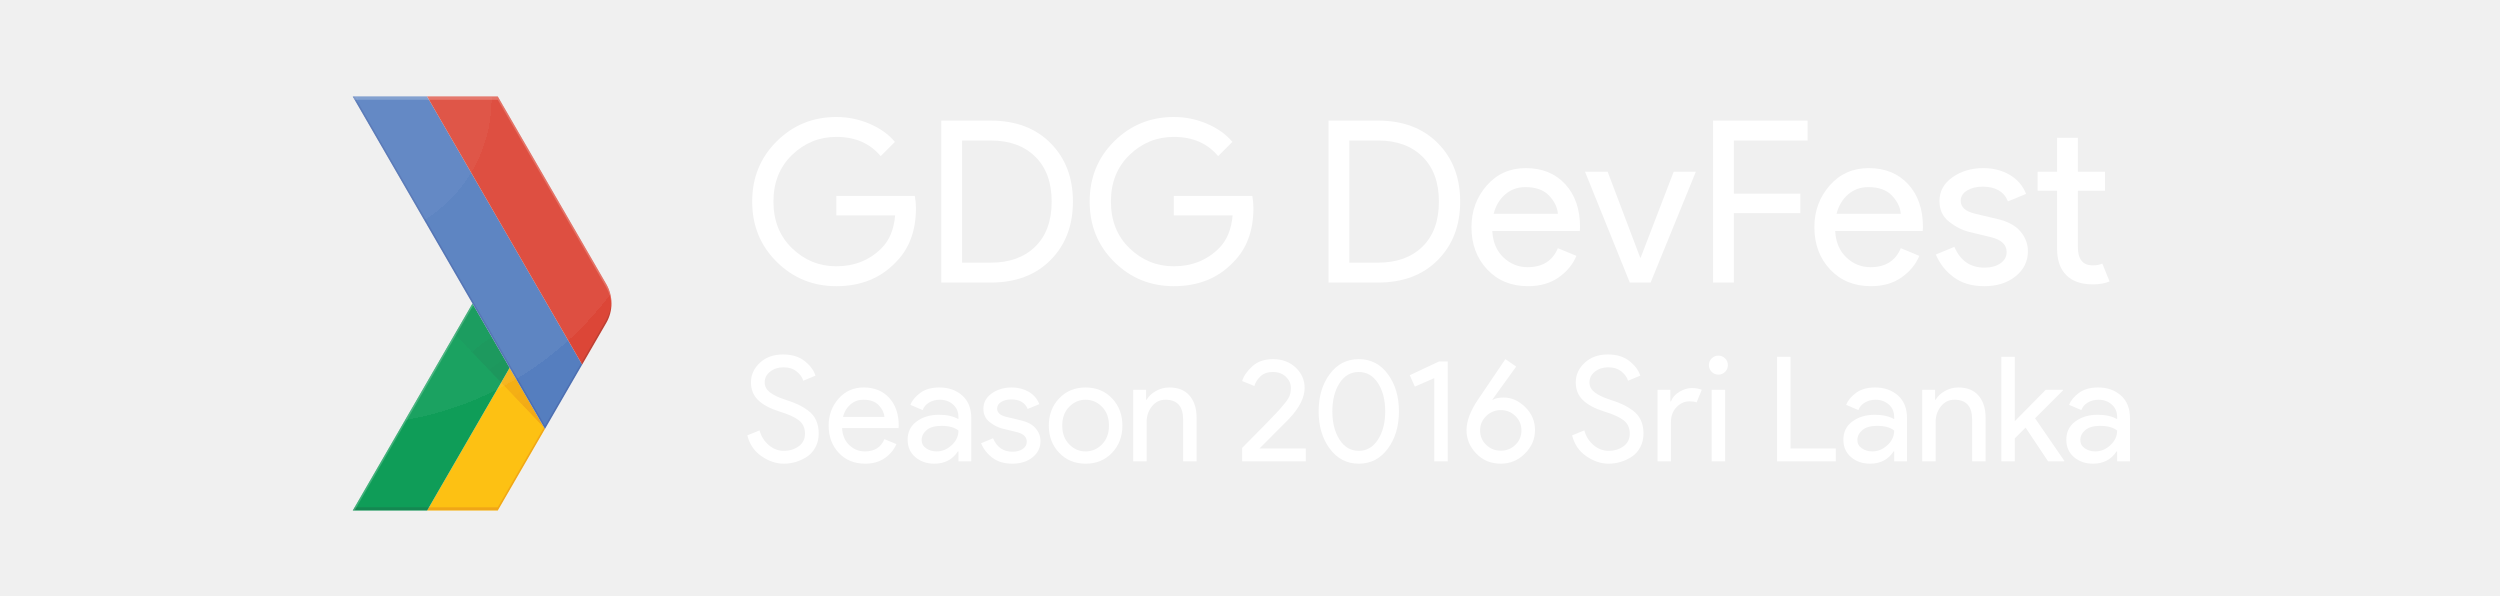
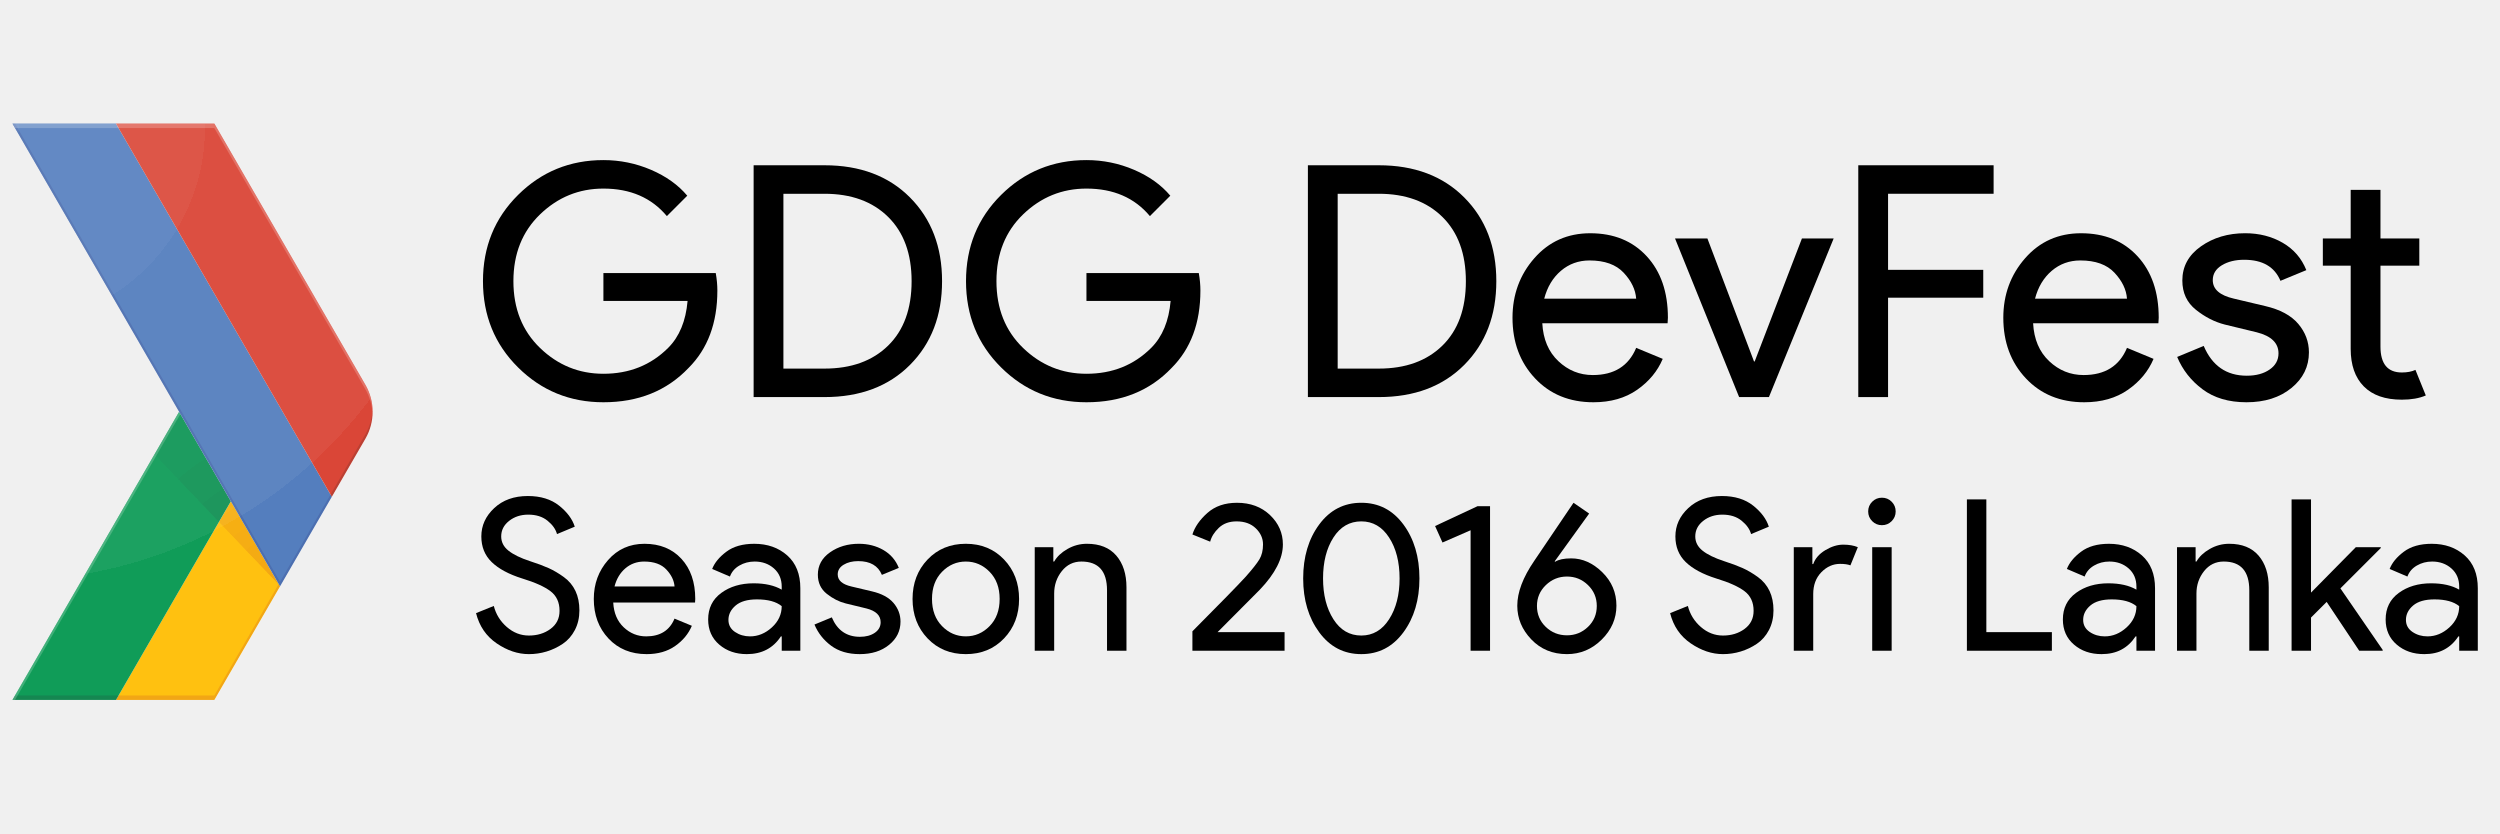
- <svg xmlns="http://www.w3.org/2000/svg" xmlns:xlink="http://www.w3.org/1999/xlink" version="1.1" id="Layer_1" x="0px" y="0px" width="839px" height="200px" viewBox="0 0 839 200" enable-background="new 0 0 839 200" xml:space="preserve">
+ <svg xmlns="http://www.w3.org/2000/svg" xmlns:xlink="http://www.w3.org/1999/xlink" version="1.1" id="Layer_4" x="0px" y="0px" width="240px" height="80px" viewBox="0 0 240 80" enable-background="new 0 0 240 80" xml:space="preserve">
  <g>
    <defs>
-       <path id="SVGID_1_" d="M118.376,32.396l40.183,69.469l-40.183,69.47h48.681l36.406-62.957c2.334-4.027,2.334-8.999,0-13.025    l-36.406-62.956H118.376z" />
+       <path id="SVGID_1_" d="M1.19,11.863l16.003,27.666L1.19,67.194h19.387l14.499-25.072c0.93-1.604,0.93-3.583,0-5.187L20.577,11.863    H1.19z" />
    </defs>
    <clipPath id="SVGID_2_">
      <use xlink:href="#SVGID_1_" overflow="visible" />
    </clipPath>
-     <polygon clip-path="url(#SVGID_2_)" fill="#FDC113" points="182.579,143.403 171.042,123.443 143.341,171.334 167.057,171.334    182.895,143.945  " />
-     <polygon clip-path="url(#SVGID_2_)" fill="#0F9D58" points="158.559,101.864 171.042,123.443 143.341,171.334 118.376,171.334  " />
+     <polygon clip-path="url(#SVGID_2_)" fill="#FFC110" points="26.759,56.071 22.164,48.122 11.132,67.194 20.577,67.194    26.884,56.288  " />
+     <polygon clip-path="url(#SVGID_2_)" fill="#109C58" points="17.193,39.529 22.164,48.122 11.132,67.194 1.19,67.194  " />
    <g clip-path="url(#SVGID_2_)">
      <defs>
-         <rect id="SVGID_3_" x="-20.496" y="-142.652" width="750.489" height="486.279" />
+         <rect id="SVGID_3_" x="-54.115" y="-57.849" width="298.88" height="193.659" />
      </defs>
      <clipPath id="SVGID_4_">
        <use xlink:href="#SVGID_3_" overflow="visible" />
      </clipPath>
      <g opacity="0.2" clip-path="url(#SVGID_4_)" enable-background="new    ">
        <g>
          <defs>
-             <rect id="SVGID_5_" x="143.341" y="143.403" width="39.553" height="27.931" />
+             <rect id="SVGID_5_" x="11.132" y="56.071" width="15.752" height="11.123" />
          </defs>
          <clipPath id="SVGID_6_">
            <use xlink:href="#SVGID_5_" overflow="visible" />
          </clipPath>
-           <polygon clip-path="url(#SVGID_6_)" fill="#BE3B26" points="167.057,170.247 143.97,170.247 143.341,171.334 167.057,171.334       182.895,143.945 182.579,143.403     " />
+           <polygon clip-path="url(#SVGID_6_)" fill="#BD3A27" points="20.577,66.763 11.383,66.763 11.132,67.194 20.577,67.194       26.884,56.288 26.759,56.071     " />
        </g>
      </g>
      <g opacity="0.2" clip-path="url(#SVGID_4_)" enable-background="new    ">
        <g>
          <defs>
-             <rect id="SVGID_7_" x="118.376" y="170.247" width="25.594" height="1.087" />
+             <rect id="SVGID_7_" x="1.19" y="66.763" width="10.193" height="0.432" />
          </defs>
          <clipPath id="SVGID_8_">
            <use xlink:href="#SVGID_7_" overflow="visible" />
          </clipPath>
-           <polygon clip-path="url(#SVGID_8_)" fill="#273238" points="119.006,170.247 118.376,171.334 143.341,171.334 143.97,170.247           " />
+           <polygon clip-path="url(#SVGID_8_)" fill="#263238" points="1.441,66.763 1.19,67.194 11.132,67.194 11.383,66.763     " />
        </g>
      </g>
      <g opacity="0.2" clip-path="url(#SVGID_4_)" enable-background="new    ">
        <g>
          <defs>
-             <rect id="SVGID_9_" x="118.376" y="101.864" width="40.497" height="69.47" />
+             <rect id="SVGID_9_" x="1.19" y="39.529" width="16.128" height="27.666" />
          </defs>
          <clipPath id="SVGID_10_">
            <use xlink:href="#SVGID_9_" overflow="visible" />
          </clipPath>
-           <polygon clip-path="url(#SVGID_10_)" fill="#FFFFFF" points="118.376,171.334 119.006,171.334 158.873,102.407 158.559,101.864           " />
+           <polygon clip-path="url(#SVGID_10_)" fill="#FFFFFF" points="1.19,67.194 1.441,67.194 17.318,39.745 17.193,39.529     " />
        </g>
      </g>
    </g>
    <g clip-path="url(#SVGID_2_)">
      <defs>
-         <polygon id="SVGID_11_" points="182.895,143.945 182.895,143.945 171.042,123.443 168.132,128.47    " />
+         <polygon id="SVGID_11_" points="26.884,56.288 26.884,56.288 22.164,48.122 21.005,50.124    " />
      </defs>
      <clipPath id="SVGID_12_">
        <use xlink:href="#SVGID_11_" overflow="visible" />
      </clipPath>
      <defs>
-         <filter id="Adobe_OpacityMaskFilter" filterUnits="userSpaceOnUse" x="168.132" y="123.443" width="14.762" height="20.502">
+         <filter id="Adobe_OpacityMaskFilter" filterUnits="userSpaceOnUse" x="21.005" y="48.122" width="5.879" height="8.166">
          <feColorMatrix type="matrix" values="1 0 0 0 0  0 1 0 0 0  0 0 1 0 0  0 0 0 1 0" />
        </filter>
      </defs>
-       <mask maskUnits="userSpaceOnUse" x="168.132" y="123.443" width="14.762" height="20.502" id="SVGID_13_">
+       <mask maskUnits="userSpaceOnUse" x="21.005" y="48.122" width="5.879" height="8.166" id="SVGID_13_">
        <g filter="url(#Adobe_OpacityMaskFilter)">
-           <radialGradient id="SVGID_14_" cx="72.228" cy="324.088" r="1.045" gradientTransform="matrix(44.2635 0 0 44.2635 -3014.344 -14201.688)" gradientUnits="userSpaceOnUse">
+           <radialGradient id="SVGID_14_" cx="-224.028" cy="262.978" r="0.454" gradientTransform="matrix(44.2635 0 0 44.2635 9943.056 -11584.243)" gradientUnits="userSpaceOnUse">
            <stop offset="0" style="stop-color:#333333" />
            <stop offset="1" style="stop-color:#050505" />
          </radialGradient>
-           <rect x="168.132" y="123.443" clip-path="url(#SVGID_12_)" fill="url(#SVGID_14_)" width="14.762" height="20.502" />
+           <rect x="21.005" y="48.122" clip-path="url(#SVGID_12_)" fill="url(#SVGID_14_)" width="5.879" height="8.166" />
        </g>
      </mask>
-       <radialGradient id="SVGID_15_" cx="72.227" cy="324.09" r="1.113" gradientTransform="matrix(44.2635 0 0 44.2635 -3014.281 -14201.812)" gradientUnits="userSpaceOnUse">
-         <stop offset="0" style="stop-color:#BE3B26" />
-         <stop offset="1" style="stop-color:#BE3B26" />
+       <radialGradient id="SVGID_15_" cx="-224.029" cy="262.983" r="0.366" gradientTransform="matrix(44.2635 0 0 44.2635 9943.118 -11584.368)" gradientUnits="userSpaceOnUse">
+         <stop offset="0" style="stop-color:#BD3A27" />
+         <stop offset="1" style="stop-color:#BD3A27" />
      </radialGradient>
-       <rect x="168.132" y="123.443" clip-path="url(#SVGID_12_)" mask="url(#SVGID_13_)" fill="url(#SVGID_15_)" width="14.762" height="20.502" />
+       <rect x="21.005" y="48.122" clip-path="url(#SVGID_12_)" mask="url(#SVGID_13_)" fill="url(#SVGID_15_)" width="5.879" height="8.166" />
    </g>
    <g clip-path="url(#SVGID_2_)">
      <defs>
-         <polygon id="SVGID_16_" points="168.132,128.47 171.042,123.443 158.559,101.864 152.599,112.176    " />
+         <polygon id="SVGID_16_" points="21.005,50.124 22.164,48.122 17.193,39.529 14.819,43.636    " />
      </defs>
      <clipPath id="SVGID_17_">
        <use xlink:href="#SVGID_16_" overflow="visible" />
      </clipPath>
      <defs>
-         <filter id="Adobe_OpacityMaskFilter_1_" filterUnits="userSpaceOnUse" x="152.599" y="101.864" width="18.443" height="26.605">
+         <filter id="Adobe_OpacityMaskFilter_1_" filterUnits="userSpaceOnUse" x="14.819" y="39.529" width="7.345" height="10.595">
          <feColorMatrix type="matrix" values="1 0 0 0 0  0 1 0 0 0  0 0 1 0 0  0 0 0 1 0" />
        </filter>
      </defs>
-       <mask maskUnits="userSpaceOnUse" x="152.599" y="101.864" width="18.443" height="26.605" id="SVGID_18_">
+       <mask maskUnits="userSpaceOnUse" x="14.819" y="39.529" width="7.345" height="10.595" id="SVGID_18_">
        <g filter="url(#Adobe_OpacityMaskFilter_1_)">
-           <radialGradient id="SVGID_19_" cx="72.24" cy="324.086" r="1.084" gradientTransform="matrix(44.6228 0 0 44.6228 -3040.938 -14317.812)" gradientUnits="userSpaceOnUse">
+           <radialGradient id="SVGID_19_" cx="-224.041" cy="262.978" r="0.431" gradientTransform="matrix(44.6228 0 0 44.6228 10024.064 -11678.635)" gradientUnits="userSpaceOnUse">
            <stop offset="0" style="stop-color:#333333" />
            <stop offset="1" style="stop-color:#050505" />
          </radialGradient>
-           <rect x="152.599" y="101.864" clip-path="url(#SVGID_17_)" fill="url(#SVGID_19_)" width="18.443" height="26.605" />
+           <rect x="14.819" y="39.529" clip-path="url(#SVGID_17_)" fill="url(#SVGID_19_)" width="7.345" height="10.595" />
        </g>
      </mask>
-       <radialGradient id="SVGID_20_" cx="72.241" cy="324.088" r="1.086" gradientTransform="matrix(44.6228 0 0 44.6228 -3040.969 -14317.844)" gradientUnits="userSpaceOnUse">
-         <stop offset="0" style="stop-color:#273238" />
-         <stop offset="1" style="stop-color:#273238" />
+       <radialGradient id="SVGID_20_" cx="-224.04" cy="262.981" r="0.433" gradientTransform="matrix(44.6228 0 0 44.6228 10024.032 -11678.666)" gradientUnits="userSpaceOnUse">
+         <stop offset="0" style="stop-color:#263238" />
+         <stop offset="1" style="stop-color:#263238" />
      </radialGradient>
-       <rect x="152.599" y="101.864" clip-path="url(#SVGID_17_)" mask="url(#SVGID_18_)" fill="url(#SVGID_20_)" width="18.443" height="26.605" />
+       <rect x="14.819" y="39.529" clip-path="url(#SVGID_17_)" mask="url(#SVGID_18_)" fill="url(#SVGID_20_)" width="7.345" height="10.595" />
    </g>
-     <polygon clip-path="url(#SVGID_2_)" fill="#557EBF" points="143.341,32.396 118.376,32.396 182.895,143.945 195.366,122.379    195.377,122.359  " />
+     <polygon clip-path="url(#SVGID_2_)" fill="#547EBE" points="11.132,11.863 1.19,11.863 26.884,56.288 31.851,47.698 31.855,47.69     " />
    <g clip-path="url(#SVGID_2_)">
      <defs>
-         <rect id="SVGID_21_" x="-20.496" y="-142.652" width="750.489" height="486.279" />
+         <rect id="SVGID_21_" x="-54.115" y="-57.849" width="298.88" height="193.659" />
      </defs>
      <clipPath id="SVGID_22_">
        <use xlink:href="#SVGID_21_" overflow="visible" />
      </clipPath>
-       <path clip-path="url(#SVGID_22_)" fill="#DC4637" d="M203.463,108.377c2.334-4.027,2.334-8.999,0-13.025l-36.406-62.956h-23.716    l52.036,89.964L203.463,108.377z" />
+       <path clip-path="url(#SVGID_22_)" fill="#DA4637" d="M35.076,42.122c0.93-1.604,0.93-3.583,0-5.187L20.577,11.863h-9.445    L31.855,47.69L35.076,42.122z" />
      <g opacity="0.2" clip-path="url(#SVGID_22_)" enable-background="new    ">
        <g>
          <defs>
-             <rect id="SVGID_23_" x="118.376" y="32.396" width="77.001" height="111.55" />
+             <rect id="SVGID_23_" x="1.19" y="11.863" width="30.666" height="44.425" />
          </defs>
          <clipPath id="SVGID_24_">
            <use xlink:href="#SVGID_23_" overflow="visible" />
          </clipPath>
-           <polygon clip-path="url(#SVGID_24_)" fill="#2D3079" points="195.377,122.359 195.062,121.827 182.895,142.859 119.006,32.396       118.376,32.396 182.895,143.945 195.366,122.379     " />
+           <polygon clip-path="url(#SVGID_24_)" fill="#2D3079" points="31.855,47.69 31.73,47.479 26.884,55.854 1.441,11.863       1.19,11.863 26.884,56.288 31.851,47.698     " />
        </g>
      </g>
      <g opacity="0.2" clip-path="url(#SVGID_22_)" enable-background="new    ">
        <g>
          <defs>
-             <rect id="SVGID_25_" x="118.376" y="32.396" width="86.813" height="70.012" />
+             <rect id="SVGID_25_" x="1.19" y="11.863" width="34.573" height="27.882" />
          </defs>
          <clipPath id="SVGID_26_">
            <use xlink:href="#SVGID_25_" overflow="visible" />
          </clipPath>
-           <path clip-path="url(#SVGID_26_)" fill="#FFFFFF" d="M167.057,33.482l36.406,62.955c1.074,1.856,1.629,3.906,1.715,5.97      c0.097-2.432-0.455-4.886-1.715-7.056l-36.406-62.956h-48.681l0.63,1.087H167.057z" />
+           <path clip-path="url(#SVGID_26_)" fill="#FFFFFF" d="M20.577,12.296l14.499,25.072c0.428,0.739,0.649,1.556,0.683,2.377      c0.039-0.968-0.181-1.946-0.683-2.81L20.577,11.863H1.19l0.251,0.433H20.577z" />
        </g>
      </g>
      <g opacity="0.2" clip-path="url(#SVGID_22_)" enable-background="new    ">
        <g>
          <defs>
-             <rect id="SVGID_27_" x="195.062" y="101.321" width="10.127" height="21.038" />
+             <rect id="SVGID_27_" x="31.73" y="39.313" width="4.033" height="8.378" />
          </defs>
          <clipPath id="SVGID_28_">
            <use xlink:href="#SVGID_27_" overflow="visible" />
          </clipPath>
-           <path clip-path="url(#SVGID_28_)" fill="#3F2723" d="M195.377,122.359l8.086-13.982c1.261-2.17,1.813-4.624,1.715-7.056      c-0.086,2.063-0.641,4.113-1.715,5.97l-8.401,14.536L195.377,122.359z" />
+           <path clip-path="url(#SVGID_28_)" fill="#3E2723" d="M31.855,47.69l3.22-5.568c0.502-0.864,0.722-1.841,0.683-2.81      c-0.034,0.822-0.255,1.638-0.683,2.377l-3.346,5.79L31.855,47.69z" />
        </g>
      </g>
    </g>
    <defs>
-       <filter id="Adobe_OpacityMaskFilter_2_" filterUnits="userSpaceOnUse" x="118.376" y="32.396" width="87.421" height="138.938">
+       <filter id="Adobe_OpacityMaskFilter_2_" filterUnits="userSpaceOnUse" x="1.19" y="11.863" width="34.815" height="55.331">
        <feColorMatrix type="matrix" values="1 0 0 0 0  0 1 0 0 0  0 0 1 0 0  0 0 0 1 0" />
      </filter>
    </defs>
-     <mask maskUnits="userSpaceOnUse" x="118.376" y="32.396" width="87.421" height="138.938" id="SVGID_29_">
+     <mask maskUnits="userSpaceOnUse" x="1.19" y="11.863" width="34.815" height="55.331" id="SVGID_29_">
      <g filter="url(#Adobe_OpacityMaskFilter_2_)">
-         <radialGradient id="SVGID_30_" cx="73.377" cy="323.964" r="1.086" gradientTransform="matrix(134.3503 0 0 134.3503 -9741 -43491.25)" gradientUnits="userSpaceOnUse">
+         <radialGradient id="SVGID_30_" cx="-224.761" cy="263.757" r="0.433" gradientTransform="matrix(134.3503 0 0 134.3503 30197.449 -35423.574)" gradientUnits="userSpaceOnUse">
          <stop offset="0" style="stop-color:#1A1A1A" />
          <stop offset="1" style="stop-color:#000000" />
        </radialGradient>
-         <rect x="118.376" y="32.396" clip-path="url(#SVGID_2_)" fill="url(#SVGID_30_)" width="87.421" height="138.938" />
+         <rect x="1.19" y="11.863" clip-path="url(#SVGID_2_)" fill="url(#SVGID_30_)" width="34.815" height="55.331" />
      </g>
    </mask>
-     <radialGradient id="SVGID_31_" cx="73.377" cy="323.964" r="1.086" gradientTransform="matrix(134.3503 0 0 134.3503 -9741 -43491.25)" gradientUnits="userSpaceOnUse">
+     <radialGradient id="SVGID_31_" cx="-224.761" cy="263.757" r="0.433" gradientTransform="matrix(134.3503 0 0 134.3503 30197.449 -35423.574)" gradientUnits="userSpaceOnUse">
      <stop offset="0" style="stop-color:#FFFFFF" />
      <stop offset="1" style="stop-color:#FFFFFF" />
    </radialGradient>
-     <rect x="118.376" y="32.396" clip-path="url(#SVGID_2_)" mask="url(#SVGID_29_)" fill="url(#SVGID_31_)" width="87.421" height="138.938" />
+     <rect x="1.19" y="11.863" clip-path="url(#SVGID_2_)" mask="url(#SVGID_29_)" fill="url(#SVGID_31_)" width="34.815" height="55.331" />
  </g>
  <g>
-     <path fill="#FFFFFF" d="M307.392,69.853c0,7.591-2.252,13.639-6.756,18.143c-5.112,5.365-11.766,8.046-19.964,8.046   c-7.845,0-14.512-2.72-20.002-8.16c-5.492-5.439-8.236-12.184-8.236-20.23c0-8.047,2.745-14.79,8.236-20.23   c5.491-5.439,12.158-8.16,20.002-8.16c3.896,0,7.616,0.759,11.159,2.277c3.542,1.518,6.376,3.542,8.502,6.073l-4.783,4.782   c-3.594-4.301-8.553-6.452-14.878-6.452c-5.719,0-10.666,2.011-14.84,6.035c-4.175,4.023-6.263,9.249-6.263,15.676   c0,6.427,2.087,11.652,6.263,15.675c4.175,4.023,9.121,6.035,14.84,6.035c6.073,0,11.133-2.024,15.182-6.073   c2.631-2.631,4.149-6.3,4.555-11.007h-19.737v-6.528h26.341C307.265,67.171,307.392,68.537,307.392,69.853z" />
-     <path fill="#FFFFFF" d="M315.893,94.827V40.475h16.625c8.35,0,15.03,2.518,20.041,7.553c5.01,5.036,7.515,11.576,7.515,19.623   c0,8.046-2.505,14.588-7.515,19.623c-5.01,5.036-11.69,7.553-20.041,7.553H315.893z M322.877,88.147h9.641   c6.274,0,11.247-1.796,14.917-5.39c3.669-3.593,5.503-8.628,5.503-15.106c0-6.427-1.834-11.45-5.503-15.068   c-3.67-3.618-8.642-5.428-14.917-5.428h-9.641V88.147z" />
-     <path fill="#FFFFFF" d="M420.648,69.853c0,7.591-2.252,13.639-6.756,18.143c-5.111,5.365-11.766,8.046-19.964,8.046   c-7.845,0-14.512-2.72-20.002-8.16c-5.492-5.439-8.236-12.184-8.236-20.23c0-8.047,2.745-14.79,8.236-20.23   c5.491-5.439,12.158-8.16,20.002-8.16c3.896,0,7.616,0.759,11.159,2.277c3.541,1.518,6.377,3.542,8.502,6.073l-4.783,4.782   c-3.594-4.301-8.552-6.452-14.878-6.452c-5.719,0-10.666,2.011-14.84,6.035c-4.175,4.023-6.263,9.249-6.263,15.676   c0,6.427,2.087,11.652,6.263,15.675c4.175,4.023,9.121,6.035,14.84,6.035c6.073,0,11.134-2.024,15.183-6.073   c2.631-2.631,4.148-6.3,4.555-11.007h-19.737v-6.528h26.341C420.521,67.171,420.648,68.537,420.648,69.853z" />
-     <path fill="#FFFFFF" d="M445.851,94.827V40.475h16.624c8.351,0,15.03,2.518,20.041,7.553c5.01,5.036,7.515,11.576,7.515,19.623   c0,8.046-2.505,14.588-7.515,19.623c-5.011,5.036-11.69,7.553-20.041,7.553H445.851z M452.834,88.147h9.641   c6.274,0,11.247-1.796,14.917-5.39c3.668-3.593,5.503-8.628,5.503-15.106c0-6.427-1.835-11.45-5.503-15.068   c-3.67-3.618-8.643-5.428-14.917-5.428h-9.641V88.147z" />
-     <path fill="#FFFFFF" d="M512.804,96.042c-5.618,0-10.186-1.872-13.702-5.617c-3.518-3.745-5.275-8.476-5.275-14.195   c0-5.415,1.707-10.07,5.123-13.967c3.416-3.896,7.781-5.845,13.095-5.845c5.516,0,9.932,1.797,13.247,5.39   c3.313,3.594,4.972,8.401,4.972,14.423l-0.076,1.291H500.81c0.201,3.746,1.454,6.706,3.758,8.881   c2.302,2.177,4.997,3.264,8.084,3.264c5.011,0,8.4-2.125,10.172-6.376l6.225,2.581c-1.214,2.885-3.214,5.302-5.996,7.25   C520.268,95.067,516.852,96.042,512.804,96.042z M522.823,71.75c-0.151-2.125-1.127-4.149-2.922-6.073   c-1.797-1.922-4.467-2.884-8.009-2.884c-2.581,0-4.82,0.81-6.718,2.429c-1.898,1.62-3.202,3.795-3.91,6.528H522.823z" />
-     <path fill="#FFFFFF" d="M546.963,94.827l-15.03-37.196h7.591l10.932,28.846h0.151l11.083-28.846h7.439l-15.183,37.196H546.963z" />
-     <path fill="#FFFFFF" d="M581.881,94.827h-6.983V40.475h31.73v6.68h-24.747v17.839h22.317v6.528h-22.317V94.827z" />
-     <path fill="#FFFFFF" d="M627.882,96.042c-5.618,0-10.186-1.872-13.702-5.617c-3.518-3.745-5.275-8.476-5.275-14.195   c0-5.415,1.707-10.07,5.123-13.967c3.416-3.896,7.781-5.845,13.095-5.845c5.516,0,9.932,1.797,13.247,5.39   c3.313,3.594,4.972,8.401,4.972,14.423l-0.076,1.291h-29.377c0.201,3.746,1.454,6.706,3.758,8.881   c2.302,2.177,4.997,3.264,8.084,3.264c5.011,0,8.4-2.125,10.172-6.376l6.225,2.581c-1.214,2.885-3.214,5.302-5.996,7.25   C635.346,95.067,631.93,96.042,627.882,96.042z M637.901,71.75c-0.151-2.125-1.127-4.149-2.922-6.073   c-1.797-1.922-4.467-2.884-8.009-2.884c-2.581,0-4.82,0.81-6.718,2.429c-1.898,1.62-3.202,3.795-3.91,6.528H637.901z" />
-     <path fill="#FFFFFF" d="M665.912,96.042c-4.149,0-7.579-1.013-10.285-3.036c-2.708-2.023-4.695-4.555-5.959-7.591l6.225-2.581   c1.974,4.656,5.338,6.983,10.096,6.983c2.176,0,3.959-0.48,5.352-1.442c1.392-0.96,2.088-2.226,2.088-3.795   c0-2.429-1.696-4.073-5.086-4.934l-7.516-1.822c-2.379-0.607-4.63-1.758-6.756-3.454c-2.125-1.695-3.188-3.985-3.188-6.87   c0-3.289,1.454-5.959,4.365-8.009c2.909-2.05,6.363-3.074,10.361-3.074c3.289,0,6.225,0.747,8.806,2.239   c2.581,1.493,4.428,3.632,5.542,6.415l-6.073,2.505c-1.366-3.289-4.201-4.934-8.502-4.934c-2.075,0-3.821,0.431-5.237,1.291   c-1.418,0.861-2.126,2.024-2.126,3.492c0,2.125,1.645,3.568,4.935,4.327l7.363,1.746c3.492,0.81,6.072,2.202,7.743,4.175   c1.67,1.974,2.505,4.201,2.505,6.68c0,3.34-1.366,6.124-4.1,8.35C673.731,94.928,670.213,96.042,665.912,96.042z" />
-     <path fill="#FFFFFF" d="M702.349,95.435c-3.897,0-6.869-1.037-8.919-3.112c-2.05-2.075-3.074-5.01-3.074-8.806V64.007h-6.528   v-6.376h6.528V46.244h6.983v11.387h9.109v6.376h-9.109v18.978c0,4.05,1.67,6.073,5.01,6.073c1.265,0,2.327-0.202,3.188-0.607   l2.43,5.997C706.448,95.104,704.575,95.435,702.349,95.435z" />
-     <path fill="#FFFFFF" d="M263.049,155.611c-2.548,0-5.039-0.833-7.472-2.499c-2.434-1.666-4.026-4.001-4.778-7.007l4.116-1.666   c0.49,1.928,1.495,3.552,3.014,4.875s3.226,1.984,5.12,1.984c1.96,0,3.634-0.515,5.023-1.543c1.388-1.029,2.082-2.426,2.082-4.189   c0-1.96-0.694-3.471-2.082-4.533c-1.389-1.061-3.585-2.049-6.591-2.964c-3.104-0.98-5.456-2.246-7.056-3.798   c-1.601-1.551-2.401-3.535-2.401-5.953c0-2.516,0.996-4.704,2.989-6.566c1.992-1.861,4.589-2.793,7.791-2.793   c2.972,0,5.39,0.743,7.252,2.229c1.862,1.487,3.07,3.111,3.626,4.876l-4.116,1.715c-0.294-1.11-1.021-2.14-2.18-3.087   c-1.16-0.947-2.655-1.421-4.484-1.421c-1.731,0-3.209,0.482-4.434,1.445c-1.225,0.964-1.838,2.164-1.838,3.602   c0,1.307,0.563,2.409,1.69,3.308c1.127,0.898,2.785,1.707,4.974,2.425c1.731,0.557,3.177,1.095,4.336,1.617   c1.159,0.523,2.335,1.218,3.528,2.083c1.192,0.865,2.09,1.943,2.695,3.233c0.604,1.291,0.907,2.785,0.907,4.483   c0,1.699-0.352,3.219-1.054,4.558c-0.703,1.34-1.634,2.4-2.793,3.185c-1.16,0.784-2.41,1.381-3.749,1.789   C265.826,155.406,264.454,155.611,263.049,155.611z" />
-     <path fill="#FFFFFF" d="M290.342,155.611c-3.626,0-6.575-1.208-8.845-3.626c-2.271-2.417-3.405-5.472-3.405-9.163   c0-3.495,1.103-6.5,3.308-9.017c2.205-2.515,5.022-3.772,8.452-3.772c3.561,0,6.411,1.16,8.551,3.479   c2.139,2.32,3.209,5.424,3.209,9.311l-0.049,0.833H282.6c0.13,2.418,0.939,4.329,2.426,5.732c1.486,1.405,3.226,2.107,5.218,2.107   c3.234,0,5.422-1.372,6.566-4.116l4.018,1.666c-0.784,1.862-2.075,3.423-3.871,4.68   C295.16,154.981,292.955,155.611,290.342,155.611z M296.81,139.931c-0.098-1.371-0.727-2.678-1.886-3.92   c-1.16-1.24-2.883-1.861-5.169-1.861c-1.666,0-3.112,0.522-4.337,1.567c-1.225,1.046-2.066,2.45-2.523,4.214H296.81z" />
-     <path fill="#FFFFFF" d="M313.567,155.611c-2.548,0-4.679-0.735-6.395-2.205c-1.715-1.47-2.572-3.413-2.572-5.831   c0-2.613,1.012-4.663,3.038-6.149c2.025-1.486,4.524-2.229,7.497-2.229c2.646,0,4.818,0.49,6.517,1.47v-0.686   c0-1.765-0.604-3.177-1.813-4.239c-1.209-1.061-2.695-1.592-4.459-1.592c-1.307,0-2.491,0.311-3.552,0.931   c-1.062,0.621-1.789,1.47-2.181,2.548l-4.116-1.764c0.555-1.438,1.649-2.769,3.283-3.993c1.633-1.226,3.789-1.838,6.468-1.838   c3.07,0,5.618,0.898,7.644,2.695c2.025,1.797,3.038,4.328,3.038,7.595v14.504h-4.312v-3.332h-0.196   C319.66,154.239,317.03,155.611,313.567,155.611z M314.303,151.495c1.862,0,3.552-0.693,5.071-2.082s2.278-3.03,2.278-4.925   c-1.274-1.045-3.185-1.568-5.733-1.568c-2.189,0-3.839,0.475-4.949,1.421c-1.111,0.948-1.666,2.059-1.666,3.332   c0,1.177,0.506,2.107,1.519,2.793C311.835,151.152,312.996,151.495,314.303,151.495z" />
-     <path fill="#FFFFFF" d="M339.734,155.611c-2.679,0-4.893-0.654-6.64-1.96c-1.748-1.307-3.03-2.94-3.847-4.9l4.018-1.666   c1.274,3.006,3.446,4.508,6.517,4.508c1.404,0,2.556-0.31,3.455-0.931c0.898-0.62,1.348-1.438,1.348-2.45   c0-1.567-1.095-2.629-3.283-3.185l-4.851-1.176c-1.536-0.393-2.989-1.135-4.361-2.229s-2.058-2.573-2.058-4.435   c0-2.123,0.938-3.847,2.817-5.17c1.878-1.323,4.108-1.984,6.688-1.984c2.123,0,4.018,0.482,5.684,1.445   c1.666,0.964,2.858,2.345,3.577,4.141l-3.92,1.617c-0.882-2.123-2.712-3.186-5.488-3.186c-1.34,0-2.467,0.278-3.381,0.833   c-0.915,0.557-1.372,1.308-1.372,2.254c0,1.372,1.061,2.304,3.185,2.793l4.753,1.128c2.254,0.522,3.92,1.421,4.998,2.694   c1.078,1.274,1.617,2.712,1.617,4.313c0,2.155-0.882,3.953-2.646,5.39C344.781,154.893,342.51,155.611,339.734,155.611z" />
-     <path fill="#FFFFFF" d="M355.461,133.684c2.319-2.433,5.275-3.65,8.869-3.65c3.593,0,6.549,1.218,8.869,3.65   c2.319,2.434,3.479,5.48,3.479,9.139c0,3.659-1.16,6.705-3.479,9.139c-2.32,2.434-5.276,3.65-8.869,3.65   c-3.594,0-6.55-1.217-8.869-3.65c-2.32-2.434-3.479-5.479-3.479-9.139C351.982,139.164,353.142,136.117,355.461,133.684z    M358.818,149.118c1.551,1.585,3.389,2.377,5.513,2.377c2.123,0,3.96-0.792,5.512-2.377c1.551-1.584,2.328-3.683,2.328-6.296   s-0.776-4.712-2.328-6.297c-1.552-1.584-3.389-2.376-5.512-2.376c-2.124,0-3.961,0.792-5.513,2.376   c-1.552,1.585-2.328,3.684-2.328,6.297S357.266,147.534,358.818,149.118z" />
-     <path fill="#FFFFFF" d="M384.617,130.817v3.332h0.196c0.653-1.144,1.682-2.115,3.087-2.916c1.404-0.8,2.907-1.2,4.508-1.2   c2.972,0,5.243,0.915,6.811,2.744c1.568,1.83,2.352,4.279,2.352,7.35v14.7h-4.508v-14.014c0-4.442-1.977-6.664-5.929-6.664   c-1.862,0-3.381,0.743-4.557,2.229c-1.176,1.486-1.764,3.209-1.764,5.169v13.279h-4.508v-24.01H384.617z" />
-     <path fill="#FFFFFF" d="M438.222,154.827h-21.364v-4.508c6.402-6.436,10.502-10.633,12.299-12.593   c1.601-1.797,2.679-3.161,3.234-4.092c0.555-0.931,0.833-2.083,0.833-3.455c0-1.403-0.556-2.646-1.666-3.724   c-1.111-1.078-2.597-1.617-4.459-1.617c-1.699,0-3.071,0.499-4.116,1.495c-1.046,0.996-1.715,2.066-2.009,3.209l-4.116-1.666   c0.555-1.764,1.715-3.43,3.479-4.998c1.764-1.567,4.05-2.352,6.859-2.352c3.104,0,5.651,0.947,7.645,2.842   c1.992,1.895,2.988,4.165,2.988,6.811c0,3.268-1.78,6.763-5.341,10.486l-9.8,9.85h15.533V154.827z" />
-     <path fill="#FFFFFF" d="M465.759,150.564c-2.482,3.364-5.732,5.047-9.751,5.047c-4.018,0-7.269-1.683-9.751-5.047   s-3.724-7.529-3.724-12.495c0-4.998,1.241-9.171,3.724-12.52s5.733-5.022,9.751-5.022c4.019,0,7.269,1.674,9.751,5.022   s3.725,7.521,3.725,12.52C469.483,143.035,468.241,147.2,465.759,150.564z M456.008,151.299c2.679,0,4.826-1.257,6.443-3.772   s2.426-5.667,2.426-9.457c0-3.822-0.809-6.982-2.426-9.481s-3.765-3.749-6.443-3.749c-2.712,0-4.868,1.25-6.468,3.749   c-1.601,2.499-2.401,5.659-2.401,9.481c0,3.79,0.801,6.941,2.401,9.457C451.14,150.042,453.296,151.299,456.008,151.299z" />
-     <path fill="#FFFFFF" d="M485.849,154.827h-4.508v-27.93l-6.518,2.842l-1.715-3.822l9.849-4.605h2.892V154.827z" />
-     <path fill="#FFFFFF" d="M504.663,133.414c2.613,0,5.014,1.07,7.203,3.21c2.188,2.14,3.283,4.729,3.283,7.767   c0,2.973-1.136,5.586-3.406,7.84s-4.957,3.381-8.061,3.381c-3.332,0-6.084-1.135-8.256-3.405c-2.173-2.271-3.259-4.876-3.259-7.815   c0-3.104,1.307-6.566,3.92-10.389l9.114-13.475l3.626,2.499l-7.987,11.074l0.099,0.098   C501.755,133.676,502.997,133.414,504.663,133.414z M503.683,151.25c1.895,0,3.52-0.653,4.876-1.96   c1.355-1.306,2.033-2.923,2.033-4.851c0-1.895-0.678-3.504-2.033-4.827c-1.356-1.322-2.981-1.984-4.876-1.984   s-3.527,0.662-4.899,1.984c-1.372,1.323-2.059,2.933-2.059,4.827c0,1.928,0.678,3.545,2.034,4.851   C500.113,150.597,501.755,151.25,503.683,151.25z" />
-     <path fill="#FFFFFF" d="M539.845,155.611c-2.548,0-5.039-0.833-7.473-2.499s-4.026-4.001-4.777-7.007l4.116-1.666   c0.49,1.928,1.494,3.552,3.014,4.875c1.519,1.323,3.226,1.984,5.12,1.984c1.96,0,3.634-0.515,5.022-1.543   c1.389-1.029,2.083-2.426,2.083-4.189c0-1.96-0.694-3.471-2.083-4.533c-1.389-1.061-3.585-2.049-6.59-2.964   c-3.104-0.98-5.456-2.246-7.057-3.798c-1.601-1.551-2.4-3.535-2.4-5.953c0-2.516,0.996-4.704,2.988-6.566   c1.992-1.861,4.59-2.793,7.791-2.793c2.973,0,5.391,0.743,7.252,2.229c1.862,1.487,3.07,3.111,3.626,4.876l-4.115,1.715   c-0.294-1.11-1.021-2.14-2.181-3.087c-1.16-0.947-2.654-1.421-4.483-1.421c-1.732,0-3.21,0.482-4.435,1.445   c-1.226,0.964-1.838,2.164-1.838,3.602c0,1.307,0.563,2.409,1.69,3.308s2.785,1.707,4.974,2.425   c1.731,0.557,3.177,1.095,4.337,1.617c1.159,0.523,2.335,1.218,3.527,2.083s2.091,1.943,2.695,3.233   c0.604,1.291,0.906,2.785,0.906,4.483c0,1.699-0.352,3.219-1.053,4.558c-0.703,1.34-1.635,2.4-2.794,3.185   s-2.409,1.381-3.748,1.789C542.621,155.406,541.249,155.611,539.845,155.611z" />
-     <path fill="#FFFFFF" d="M560.768,154.827h-4.508v-24.01h4.312v3.92h0.196c0.457-1.307,1.396-2.385,2.817-3.234   c1.421-0.849,2.801-1.273,4.141-1.273c1.339,0,2.466,0.195,3.381,0.588l-1.715,4.214c-0.588-0.229-1.389-0.343-2.401-0.343   c-1.634,0-3.079,0.646-4.336,1.936c-1.258,1.29-1.887,2.981-1.887,5.071V154.827z" />
-     <path fill="#FFFFFF" d="M578.945,124.79c-0.62,0.621-1.371,0.931-2.254,0.931c-0.882,0-1.634-0.31-2.254-0.931   c-0.621-0.62-0.931-1.372-0.931-2.254s0.31-1.633,0.931-2.254c0.62-0.62,1.372-0.931,2.254-0.931c0.883,0,1.634,0.311,2.254,0.931   c0.62,0.621,0.932,1.372,0.932,2.254S579.565,124.17,578.945,124.79z M578.945,154.827h-4.508v-24.01h4.508V154.827z" />
-     <path fill="#FFFFFF" d="M596.389,154.827v-35.084h4.508v30.772h15.189v4.312H596.389z" />
-     <path fill="#FFFFFF" d="M627.601,155.611c-2.548,0-4.68-0.735-6.395-2.205s-2.572-3.413-2.572-5.831   c0-2.613,1.012-4.663,3.038-6.149c2.025-1.486,4.523-2.229,7.497-2.229c2.646,0,4.817,0.49,6.517,1.47v-0.686   c0-1.765-0.604-3.177-1.813-4.239c-1.209-1.061-2.695-1.592-4.459-1.592c-1.308,0-2.491,0.311-3.553,0.931   c-1.063,0.621-1.789,1.47-2.181,2.548l-4.116-1.764c0.556-1.438,1.649-2.769,3.283-3.993c1.633-1.226,3.789-1.838,6.468-1.838   c3.07,0,5.618,0.898,7.645,2.695c2.024,1.797,3.038,4.328,3.038,7.595v14.504h-4.313v-3.332h-0.196   C633.692,154.239,631.063,155.611,627.601,155.611z M628.336,151.495c1.861,0,3.553-0.693,5.071-2.082s2.278-3.03,2.278-4.925   c-1.273-1.045-3.185-1.568-5.732-1.568c-2.189,0-3.839,0.475-4.949,1.421c-1.111,0.948-1.666,2.059-1.666,3.332   c0,1.177,0.506,2.107,1.519,2.793C625.869,151.152,627.028,151.495,628.336,151.495z" />
-     <path fill="#FFFFFF" d="M649.405,130.817v3.332h0.196c0.653-1.144,1.682-2.115,3.087-2.916c1.404-0.8,2.907-1.2,4.508-1.2   c2.973,0,5.243,0.915,6.812,2.744c1.567,1.83,2.352,4.279,2.352,7.35v14.7h-4.508v-14.014c0-4.442-1.977-6.664-5.929-6.664   c-1.862,0-3.381,0.743-4.558,2.229c-1.176,1.486-1.764,3.209-1.764,5.169v13.279h-4.508v-24.01H649.405z" />
-     <path fill="#FFFFFF" d="M676.159,119.743v21.609l10.388-10.535h5.782v0.195l-9.358,9.359l9.8,14.259v0.196h-5.439l-7.546-11.319   l-3.626,3.626v7.693h-4.508v-35.084H676.159z" />
-     <path fill="#FFFFFF" d="M702.423,155.611c-2.548,0-4.68-0.735-6.395-2.205s-2.572-3.413-2.572-5.831   c0-2.613,1.012-4.663,3.038-6.149c2.025-1.486,4.523-2.229,7.497-2.229c2.646,0,4.817,0.49,6.517,1.47v-0.686   c0-1.765-0.604-3.177-1.813-4.239c-1.209-1.061-2.695-1.592-4.459-1.592c-1.308,0-2.491,0.311-3.553,0.931   c-1.063,0.621-1.789,1.47-2.181,2.548l-4.116-1.764c0.556-1.438,1.649-2.769,3.283-3.993c1.633-1.226,3.789-1.838,6.468-1.838   c3.07,0,5.618,0.898,7.645,2.695c2.024,1.797,3.038,4.328,3.038,7.595v14.504h-4.313v-3.332h-0.196   C708.515,154.239,705.885,155.611,702.423,155.611z M703.158,151.495c1.861,0,3.553-0.693,5.071-2.082s2.278-3.03,2.278-4.925   c-1.273-1.045-3.185-1.568-5.732-1.568c-2.189,0-3.839,0.475-4.949,1.421c-1.111,0.948-1.666,2.059-1.666,3.332   c0,1.177,0.506,2.107,1.519,2.793C700.691,151.152,701.851,151.495,703.158,151.495z" />
+     <path d="M68.867,27.895c0,3.108-0.922,5.584-2.766,7.428c-2.093,2.197-4.817,3.294-8.174,3.294c-3.212,0-5.942-1.113-8.189-3.341   c-2.249-2.227-3.373-4.989-3.373-8.283s1.124-6.055,3.373-8.283c2.248-2.228,4.978-3.341,8.189-3.341   c1.595,0,3.118,0.311,4.569,0.932c1.45,0.622,2.611,1.451,3.481,2.487l-1.958,1.958c-1.471-1.761-3.502-2.642-6.092-2.642   c-2.342,0-4.367,0.824-6.076,2.471c-1.709,1.647-2.564,3.787-2.564,6.418c0,2.632,0.854,4.771,2.564,6.418   c1.709,1.647,3.734,2.471,6.076,2.471c2.486,0,4.558-0.829,6.216-2.486c1.077-1.077,1.699-2.58,1.865-4.507h-8.081v-2.673h10.785   C68.815,26.796,68.867,27.356,68.867,27.895z" />
+     <path d="M72.348,38.12V15.866h6.807c3.419,0,6.154,1.031,8.206,3.093c2.051,2.062,3.077,4.74,3.077,8.034s-1.025,5.973-3.077,8.035   c-2.052,2.062-4.787,3.092-8.206,3.092H72.348z M75.207,35.385h3.947c2.569,0,4.605-0.735,6.107-2.207   c1.502-1.471,2.253-3.532,2.253-6.185c0-2.631-0.751-4.688-2.253-6.169c-1.502-1.481-3.539-2.222-6.107-2.222h-3.947V35.385z" />
+     <path d="M115.239,27.895c0,3.108-0.922,5.584-2.766,7.428c-2.093,2.197-4.817,3.294-8.174,3.294c-3.212,0-5.942-1.113-8.189-3.341   c-2.249-2.227-3.373-4.989-3.373-8.283s1.124-6.055,3.373-8.283c2.248-2.228,4.978-3.341,8.189-3.341   c1.595,0,3.118,0.311,4.569,0.932c1.45,0.622,2.611,1.451,3.481,2.487l-1.958,1.958c-1.471-1.761-3.502-2.642-6.092-2.642   c-2.342,0-4.367,0.824-6.076,2.471c-1.709,1.647-2.564,3.787-2.564,6.418c0,2.632,0.854,4.771,2.564,6.418   c1.709,1.647,3.734,2.471,6.076,2.471c2.486,0,4.558-0.829,6.216-2.486c1.077-1.077,1.699-2.58,1.865-4.507h-8.081v-2.673h10.785   C115.187,26.796,115.239,27.356,115.239,27.895z" />
+     <path d="M125.558,38.12V15.866h6.807c3.418,0,6.153,1.031,8.205,3.093c2.051,2.062,3.077,4.74,3.077,8.034   s-1.026,5.973-3.077,8.035c-2.052,2.062-4.787,3.092-8.205,3.092H125.558z M128.417,35.385h3.947c2.568,0,4.604-0.735,6.106-2.207   c1.503-1.471,2.254-3.532,2.254-6.185c0-2.631-0.751-4.688-2.254-6.169c-1.502-1.481-3.538-2.222-6.106-2.222h-3.947V35.385z" />
+     <path d="M152.97,38.617c-2.3,0-4.17-0.766-5.61-2.3c-1.44-1.533-2.16-3.47-2.16-5.812c0-2.217,0.699-4.123,2.098-5.719   c1.399-1.595,3.187-2.394,5.362-2.394c2.258,0,4.065,0.736,5.423,2.207s2.036,3.439,2.036,5.905l-0.031,0.528h-12.028   c0.083,1.534,0.596,2.746,1.539,3.636c0.942,0.892,2.046,1.337,3.31,1.337c2.052,0,3.439-0.871,4.165-2.611l2.549,1.057   c-0.498,1.181-1.316,2.171-2.456,2.968S154.627,38.617,152.97,38.617z M157.072,28.671c-0.063-0.87-0.462-1.699-1.196-2.486   c-0.736-0.787-1.829-1.181-3.279-1.181c-1.057,0-1.974,0.332-2.751,0.995c-0.776,0.664-1.311,1.554-1.601,2.673H157.072z" />
+     <path d="M166.956,38.12l-6.154-15.229h3.108l4.476,11.811h0.063l4.537-11.811h3.046l-6.216,15.229H166.956z" />
+     <path d="M181.254,38.12h-2.859V15.866h12.991v2.735h-10.132v7.304h9.138v2.673h-9.138V38.12z" />
+     <path d="M200.088,38.617c-2.3,0-4.17-0.766-5.61-2.3c-1.44-1.533-2.16-3.47-2.16-5.812c0-2.217,0.699-4.123,2.098-5.719   c1.399-1.595,3.187-2.394,5.362-2.394c2.258,0,4.065,0.736,5.423,2.207s2.036,3.439,2.036,5.905l-0.031,0.528h-12.028   c0.083,1.534,0.596,2.746,1.539,3.636c0.942,0.892,2.046,1.337,3.31,1.337c2.052,0,3.439-0.871,4.165-2.611l2.549,1.057   c-0.498,1.181-1.316,2.171-2.456,2.968S201.745,38.617,200.088,38.617z M204.19,28.671c-0.063-0.87-0.462-1.699-1.196-2.486   c-0.736-0.787-1.829-1.181-3.279-1.181c-1.057,0-1.974,0.332-2.751,0.995c-0.776,0.664-1.311,1.554-1.601,2.673H204.19z" />
+     <path d="M215.659,38.617c-1.699,0-3.104-0.415-4.212-1.243c-1.108-0.828-1.922-1.865-2.439-3.108l2.549-1.057   c0.808,1.907,2.186,2.859,4.134,2.859c0.891,0,1.621-0.197,2.19-0.591c0.57-0.393,0.855-0.911,0.855-1.554   c0-0.995-0.695-1.668-2.083-2.021l-3.077-0.746c-0.974-0.249-1.896-0.72-2.766-1.415c-0.87-0.694-1.306-1.631-1.306-2.813   c0-1.347,0.596-2.44,1.787-3.279c1.191-0.839,2.605-1.259,4.242-1.259c1.347,0,2.549,0.306,3.605,0.917   c1.057,0.611,1.813,1.487,2.27,2.626l-2.486,1.025c-0.56-1.346-1.721-2.02-3.481-2.02c-0.85,0-1.564,0.176-2.145,0.528   c-0.58,0.353-0.87,0.829-0.87,1.43c0,0.87,0.673,1.461,2.02,1.771l3.016,0.715c1.43,0.332,2.486,0.901,3.17,1.709   s1.025,1.72,1.025,2.735c0,1.368-0.56,2.507-1.678,3.419C218.86,38.162,217.42,38.617,215.659,38.617z" />
+     <path d="M230.577,38.369c-1.597,0-2.813-0.424-3.652-1.274c-0.839-0.849-1.259-2.051-1.259-3.605v-7.988h-2.673v-2.611h2.673   v-4.662h2.859v4.662h3.729v2.611h-3.729v7.77c0,1.658,0.684,2.486,2.052,2.486c0.518,0,0.952-0.083,1.305-0.249l0.995,2.456   C232.255,38.234,231.488,38.369,230.577,38.369z" />
+     <path d="M50.774,62.796c-1.055,0-2.087-0.345-3.095-1.034c-1.008-0.69-1.667-1.657-1.979-2.902l1.705-0.689   c0.203,0.798,0.619,1.471,1.248,2.019c0.629,0.548,1.336,0.822,2.121,0.822c0.812,0,1.505-0.213,2.08-0.64   c0.575-0.426,0.862-1.004,0.862-1.734c0-0.813-0.288-1.438-0.862-1.877c-0.575-0.439-1.485-0.85-2.729-1.229   c-1.285-0.405-2.259-0.93-2.922-1.572c-0.663-0.643-0.995-1.464-0.995-2.466c0-1.041,0.413-1.948,1.238-2.719   c0.825-0.771,1.9-1.157,3.226-1.157c1.231,0,2.232,0.309,3.003,0.924s1.271,1.288,1.502,2.019l-1.705,0.711   c-0.122-0.46-0.423-0.887-0.903-1.278c-0.48-0.393-1.099-0.589-1.856-0.589c-0.717,0-1.33,0.199-1.837,0.599   s-0.761,0.896-0.761,1.491c0,0.541,0.233,0.998,0.7,1.37s1.153,0.707,2.06,1.004c0.717,0.23,1.315,0.454,1.796,0.67   c0.48,0.217,0.967,0.504,1.461,0.862c0.494,0.359,0.866,0.806,1.116,1.34c0.25,0.534,0.375,1.153,0.375,1.856   c0,0.704-0.146,1.333-0.437,1.888s-0.676,0.994-1.156,1.318c-0.48,0.325-0.998,0.572-1.553,0.741S51.356,62.796,50.774,62.796z" />
+     <path d="M62.077,62.796c-1.501,0-2.723-0.5-3.663-1.501c-0.94-1.001-1.41-2.266-1.41-3.795c0-1.447,0.457-2.692,1.37-3.733   c0.913-1.042,2.08-1.563,3.5-1.563c1.474,0,2.655,0.48,3.541,1.441c0.886,0.961,1.329,2.246,1.329,3.855l-0.02,0.345h-7.854   c0.054,1.002,0.389,1.793,1.004,2.374c0.616,0.582,1.336,0.873,2.161,0.873c1.339,0,2.246-0.568,2.719-1.705l1.664,0.69   c-0.325,0.771-0.859,1.417-1.603,1.938C64.073,62.536,63.16,62.796,62.077,62.796z M64.756,56.303   c-0.041-0.568-0.301-1.109-0.781-1.623c-0.48-0.515-1.194-0.771-2.141-0.771c-0.69,0-1.289,0.217-1.796,0.649   s-0.856,1.015-1.045,1.745H64.756z" />
+     <path d="M71.696,62.796c-1.055,0-1.938-0.304-2.648-0.913c-0.71-0.608-1.065-1.413-1.065-2.414c0-1.083,0.419-1.932,1.258-2.547   s1.874-0.924,3.105-0.924c1.096,0,1.995,0.203,2.699,0.609v-0.284c0-0.73-0.25-1.315-0.75-1.756   c-0.501-0.439-1.116-0.659-1.847-0.659c-0.542,0-1.032,0.129-1.471,0.386c-0.44,0.257-0.741,0.608-0.903,1.055l-1.705-0.73   c0.23-0.595,0.683-1.146,1.36-1.653c0.676-0.508,1.569-0.762,2.679-0.762c1.271,0,2.327,0.373,3.166,1.116   c0.838,0.744,1.258,1.793,1.258,3.146v6.007h-1.786v-1.38h-0.081C74.219,62.229,73.129,62.796,71.696,62.796z M72,61.092   c0.771,0,1.471-0.287,2.101-0.862c0.629-0.575,0.943-1.255,0.943-2.04c-0.527-0.433-1.319-0.648-2.374-0.648   c-0.907,0-1.59,0.196-2.05,0.588c-0.46,0.393-0.69,0.853-0.69,1.38c0,0.487,0.21,0.873,0.629,1.157   C70.979,60.95,71.459,61.092,72,61.092z" />
+     <path d="M82.532,62.796c-1.109,0-2.026-0.271-2.75-0.812c-0.724-0.541-1.255-1.217-1.593-2.029l1.664-0.689   c0.528,1.245,1.427,1.867,2.699,1.867c0.582,0,1.058-0.129,1.431-0.386c0.372-0.257,0.558-0.596,0.558-1.015   c0-0.649-0.453-1.089-1.359-1.319l-2.009-0.487c-0.636-0.162-1.238-0.47-1.806-0.923s-0.853-1.065-0.853-1.837   c0-0.879,0.389-1.593,1.167-2.141c0.778-0.548,1.701-0.822,2.77-0.822c0.879,0,1.664,0.2,2.354,0.599   c0.69,0.399,1.184,0.972,1.481,1.715l-1.624,0.67c-0.365-0.879-1.123-1.319-2.273-1.319c-0.555,0-1.021,0.115-1.4,0.346   c-0.379,0.229-0.568,0.541-0.568,0.934c0,0.567,0.439,0.953,1.319,1.156l1.969,0.467c0.933,0.217,1.623,0.589,2.07,1.116   c0.446,0.527,0.669,1.123,0.669,1.785c0,0.894-0.365,1.638-1.096,2.232C84.623,62.499,83.682,62.796,82.532,62.796z" />
+     <path d="M89.045,53.716c0.96-1.008,2.185-1.513,3.673-1.513c1.488,0,2.712,0.505,3.673,1.513c0.96,1.008,1.441,2.27,1.441,3.784   c0,1.516-0.48,2.777-1.441,3.784c-0.961,1.009-2.185,1.512-3.673,1.512c-1.489,0-2.713-0.503-3.673-1.512   c-0.96-1.007-1.44-2.269-1.44-3.784C87.605,55.985,88.085,54.724,89.045,53.716z M90.436,60.107   c0.643,0.656,1.403,0.984,2.283,0.984c0.879,0,1.64-0.328,2.283-0.984s0.964-1.525,0.964-2.607s-0.321-1.951-0.964-2.607   s-1.404-0.984-2.283-0.984c-0.88,0-1.641,0.328-2.283,0.984s-0.964,1.525-0.964,2.607S89.793,59.451,90.436,60.107z" />
+     <path d="M101.12,52.528v1.38h0.081c0.271-0.474,0.696-0.876,1.278-1.207c0.582-0.332,1.204-0.498,1.867-0.498   c1.231,0,2.171,0.379,2.821,1.137s0.974,1.772,0.974,3.044v6.088h-1.867v-5.804c0-1.84-0.819-2.76-2.456-2.76   c-0.771,0-1.4,0.308-1.887,0.923c-0.487,0.616-0.73,1.33-0.73,2.142v5.499h-1.867v-9.943H101.12z" />
+     <path d="M123.319,62.472h-8.848v-1.867c2.651-2.665,4.35-4.403,5.094-5.215c0.662-0.744,1.109-1.309,1.339-1.694   c0.23-0.386,0.346-0.862,0.346-1.431c0-0.582-0.23-1.096-0.69-1.542c-0.46-0.447-1.075-0.67-1.847-0.67   c-0.704,0-1.271,0.206-1.705,0.619c-0.433,0.412-0.71,0.855-0.832,1.329l-1.705-0.69c0.23-0.73,0.71-1.42,1.441-2.069   s1.677-0.975,2.841-0.975c1.286,0,2.34,0.393,3.166,1.177c0.825,0.785,1.238,1.726,1.238,2.821c0,1.353-0.737,2.8-2.212,4.343   l-4.059,4.078h6.433V62.472z" />
+     <path d="M134.724,60.706c-1.028,1.394-2.374,2.09-4.038,2.09s-3.011-0.696-4.038-2.09c-1.028-1.393-1.543-3.118-1.543-5.175   c0-2.069,0.515-3.798,1.543-5.185c1.027-1.387,2.374-2.08,4.038-2.08s3.01,0.693,4.038,2.08c1.027,1.387,1.542,3.115,1.542,5.185   C136.266,57.588,135.751,59.313,134.724,60.706z M130.686,61.011c1.108,0,1.999-0.521,2.668-1.563   c0.67-1.042,1.005-2.347,1.005-3.917c0-1.582-0.335-2.892-1.005-3.927c-0.669-1.034-1.56-1.552-2.668-1.552   c-1.123,0-2.017,0.518-2.679,1.552c-0.663,1.035-0.994,2.345-0.994,3.927c0,1.57,0.331,2.875,0.994,3.917   C128.669,60.49,129.563,61.011,130.686,61.011z" />
+     <path d="M143.044,62.472h-1.867V50.905l-2.699,1.177l-0.71-1.583l4.079-1.907h1.197V62.472z" />
+     <path d="M150.835,53.604c1.082,0,2.076,0.443,2.983,1.329c0.906,0.887,1.359,1.959,1.359,3.217c0,1.231-0.471,2.313-1.41,3.247   c-0.94,0.934-2.054,1.399-3.339,1.399c-1.38,0-2.52-0.47-3.419-1.41c-0.899-0.939-1.35-2.019-1.35-3.236   c0-1.285,0.541-2.72,1.624-4.302l3.774-5.581l1.501,1.035l-3.308,4.586l0.041,0.041C149.631,53.712,150.145,53.604,150.835,53.604z    M150.429,60.99c0.785,0,1.458-0.271,2.02-0.812s0.842-1.211,0.842-2.009c0-0.785-0.28-1.451-0.842-1.999s-1.234-0.822-2.02-0.822   c-0.784,0-1.461,0.274-2.029,0.822c-0.567,0.548-0.852,1.214-0.852,1.999c0,0.798,0.28,1.468,0.842,2.009   S149.631,60.99,150.429,60.99z" />
+     <path d="M165.405,62.796c-1.056,0-2.087-0.345-3.095-1.034c-1.008-0.69-1.668-1.657-1.979-2.902l1.704-0.689   c0.203,0.798,0.619,1.471,1.248,2.019s1.336,0.822,2.121,0.822c0.812,0,1.505-0.213,2.08-0.64c0.574-0.426,0.862-1.004,0.862-1.734   c0-0.813-0.288-1.438-0.862-1.877c-0.575-0.439-1.485-0.85-2.729-1.229c-1.286-0.405-2.26-0.93-2.923-1.572   s-0.994-1.464-0.994-2.466c0-1.041,0.413-1.948,1.238-2.719c0.825-0.771,1.9-1.157,3.227-1.157c1.23,0,2.231,0.309,3.003,0.924   s1.271,1.288,1.502,2.019l-1.705,0.711c-0.121-0.46-0.423-0.887-0.902-1.278c-0.48-0.393-1.1-0.589-1.857-0.589   c-0.717,0-1.329,0.199-1.836,0.599c-0.508,0.399-0.762,0.896-0.762,1.491c0,0.541,0.233,0.998,0.7,1.37s1.153,0.707,2.061,1.004   c0.717,0.23,1.315,0.454,1.796,0.67c0.479,0.217,0.967,0.504,1.461,0.862c0.493,0.359,0.865,0.806,1.116,1.34   c0.25,0.534,0.375,1.153,0.375,1.856c0,0.704-0.146,1.333-0.437,1.888s-0.677,0.994-1.156,1.318   c-0.48,0.325-0.998,0.572-1.553,0.741S165.986,62.796,165.405,62.796z" />
+     <path d="M174.069,62.472h-1.866v-9.943h1.785v1.623h0.081c0.189-0.541,0.579-0.987,1.167-1.339c0.589-0.352,1.16-0.527,1.715-0.527   s1.021,0.081,1.4,0.243l-0.71,1.745c-0.244-0.095-0.575-0.142-0.995-0.142c-0.676,0-1.274,0.267-1.796,0.801   c-0.521,0.535-0.781,1.235-0.781,2.101V62.472z" />
+     <path d="M181.599,50.032c-0.258,0.257-0.568,0.386-0.934,0.386s-0.677-0.129-0.934-0.386s-0.386-0.568-0.386-0.934   s0.129-0.676,0.386-0.934c0.257-0.257,0.568-0.385,0.934-0.385s0.676,0.128,0.934,0.385c0.257,0.258,0.385,0.568,0.385,0.934   S181.855,49.775,181.599,50.032z M181.599,62.472h-1.867v-9.943h1.867V62.472z" />
+     <path d="M188.822,62.472V47.942h1.867v12.743h6.291v1.786H188.822z" />
+     <path d="M201.749,62.796c-1.056,0-1.938-0.304-2.648-0.913c-0.711-0.608-1.065-1.413-1.065-2.414c0-1.083,0.419-1.932,1.258-2.547   s1.874-0.924,3.104-0.924c1.097,0,1.996,0.203,2.699,0.609v-0.284c0-0.73-0.25-1.315-0.751-1.756   c-0.5-0.439-1.116-0.659-1.847-0.659c-0.541,0-1.031,0.129-1.471,0.386c-0.44,0.257-0.741,0.608-0.903,1.055l-1.704-0.73   c0.229-0.595,0.683-1.146,1.359-1.653c0.676-0.508,1.569-0.762,2.679-0.762c1.271,0,2.326,0.373,3.165,1.116   c0.839,0.744,1.259,1.793,1.259,3.146v6.007h-1.786v-1.38h-0.081C204.271,62.229,203.183,62.796,201.749,62.796z M202.053,61.092   c0.771,0,1.472-0.287,2.101-0.862s0.943-1.255,0.943-2.04c-0.527-0.433-1.319-0.648-2.374-0.648c-0.906,0-1.59,0.196-2.05,0.588   c-0.46,0.393-0.689,0.853-0.689,1.38c0,0.487,0.209,0.873,0.629,1.157C201.031,60.95,201.512,61.092,202.053,61.092z" />
+     <path d="M210.778,52.528v1.38h0.081c0.271-0.474,0.697-0.876,1.279-1.207c0.581-0.332,1.203-0.498,1.866-0.498   c1.231,0,2.172,0.379,2.821,1.137s0.974,1.772,0.974,3.044v6.088h-1.867v-5.804c0-1.84-0.818-2.76-2.455-2.76   c-0.771,0-1.4,0.308-1.888,0.923c-0.486,0.616-0.73,1.33-0.73,2.142v5.499h-1.866v-9.943H210.778z" />
+     <path d="M221.857,47.942v8.949l4.303-4.363h2.395v0.081l-3.876,3.876l4.059,5.905v0.081h-2.253l-3.125-4.688l-1.502,1.502v3.186   h-1.866V47.942H221.857z" />
+     <path d="M232.735,62.796c-1.056,0-1.938-0.304-2.648-0.913c-0.711-0.608-1.065-1.413-1.065-2.414c0-1.083,0.419-1.932,1.258-2.547   s1.874-0.924,3.104-0.924c1.097,0,1.996,0.203,2.699,0.609v-0.284c0-0.73-0.25-1.315-0.751-1.756   c-0.5-0.439-1.116-0.659-1.847-0.659c-0.541,0-1.031,0.129-1.471,0.386c-0.44,0.257-0.741,0.608-0.903,1.055l-1.704-0.73   c0.229-0.595,0.683-1.146,1.359-1.653c0.676-0.508,1.569-0.762,2.679-0.762c1.271,0,2.326,0.373,3.165,1.116   c0.839,0.744,1.259,1.793,1.259,3.146v6.007h-1.786v-1.38h-0.081C235.258,62.229,234.169,62.796,232.735,62.796z M233.039,61.092   c0.771,0,1.472-0.287,2.101-0.862s0.943-1.255,0.943-2.04c-0.527-0.433-1.319-0.648-2.374-0.648c-0.906,0-1.59,0.196-2.05,0.588   c-0.46,0.393-0.689,0.853-0.689,1.38c0,0.487,0.209,0.873,0.629,1.157C232.018,60.95,232.498,61.092,233.039,61.092z" />
  </g>
</svg>
